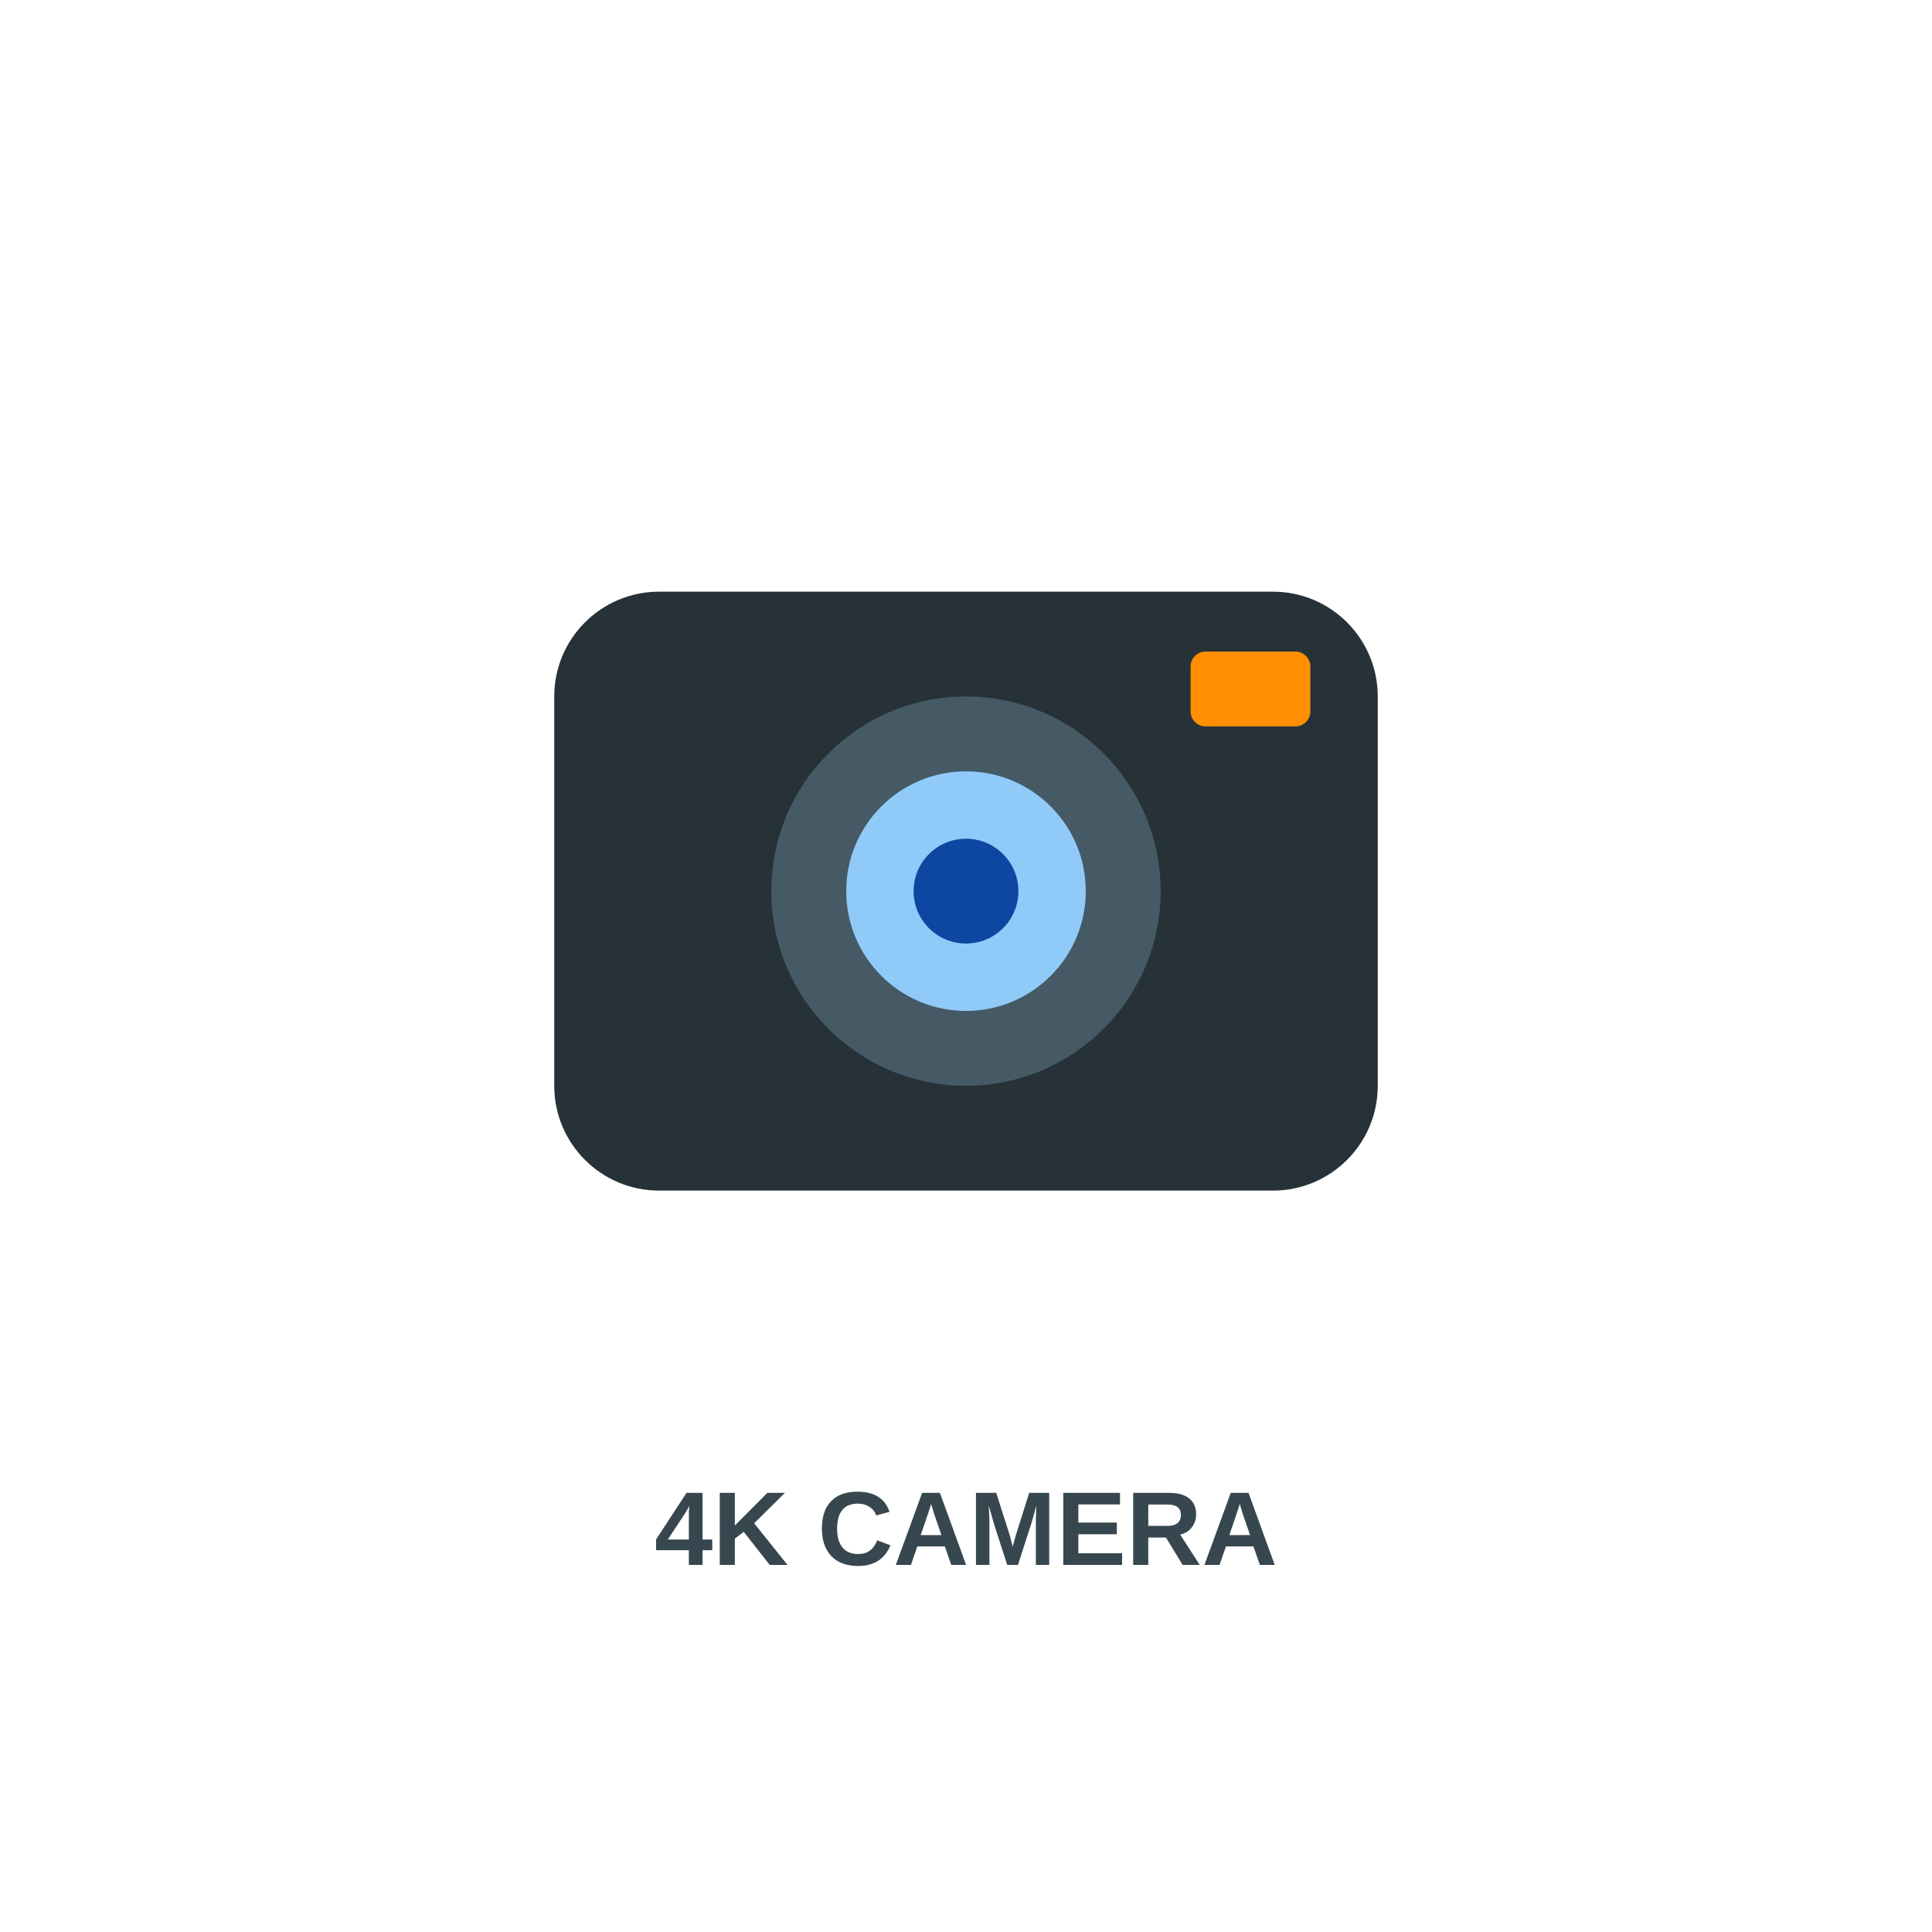
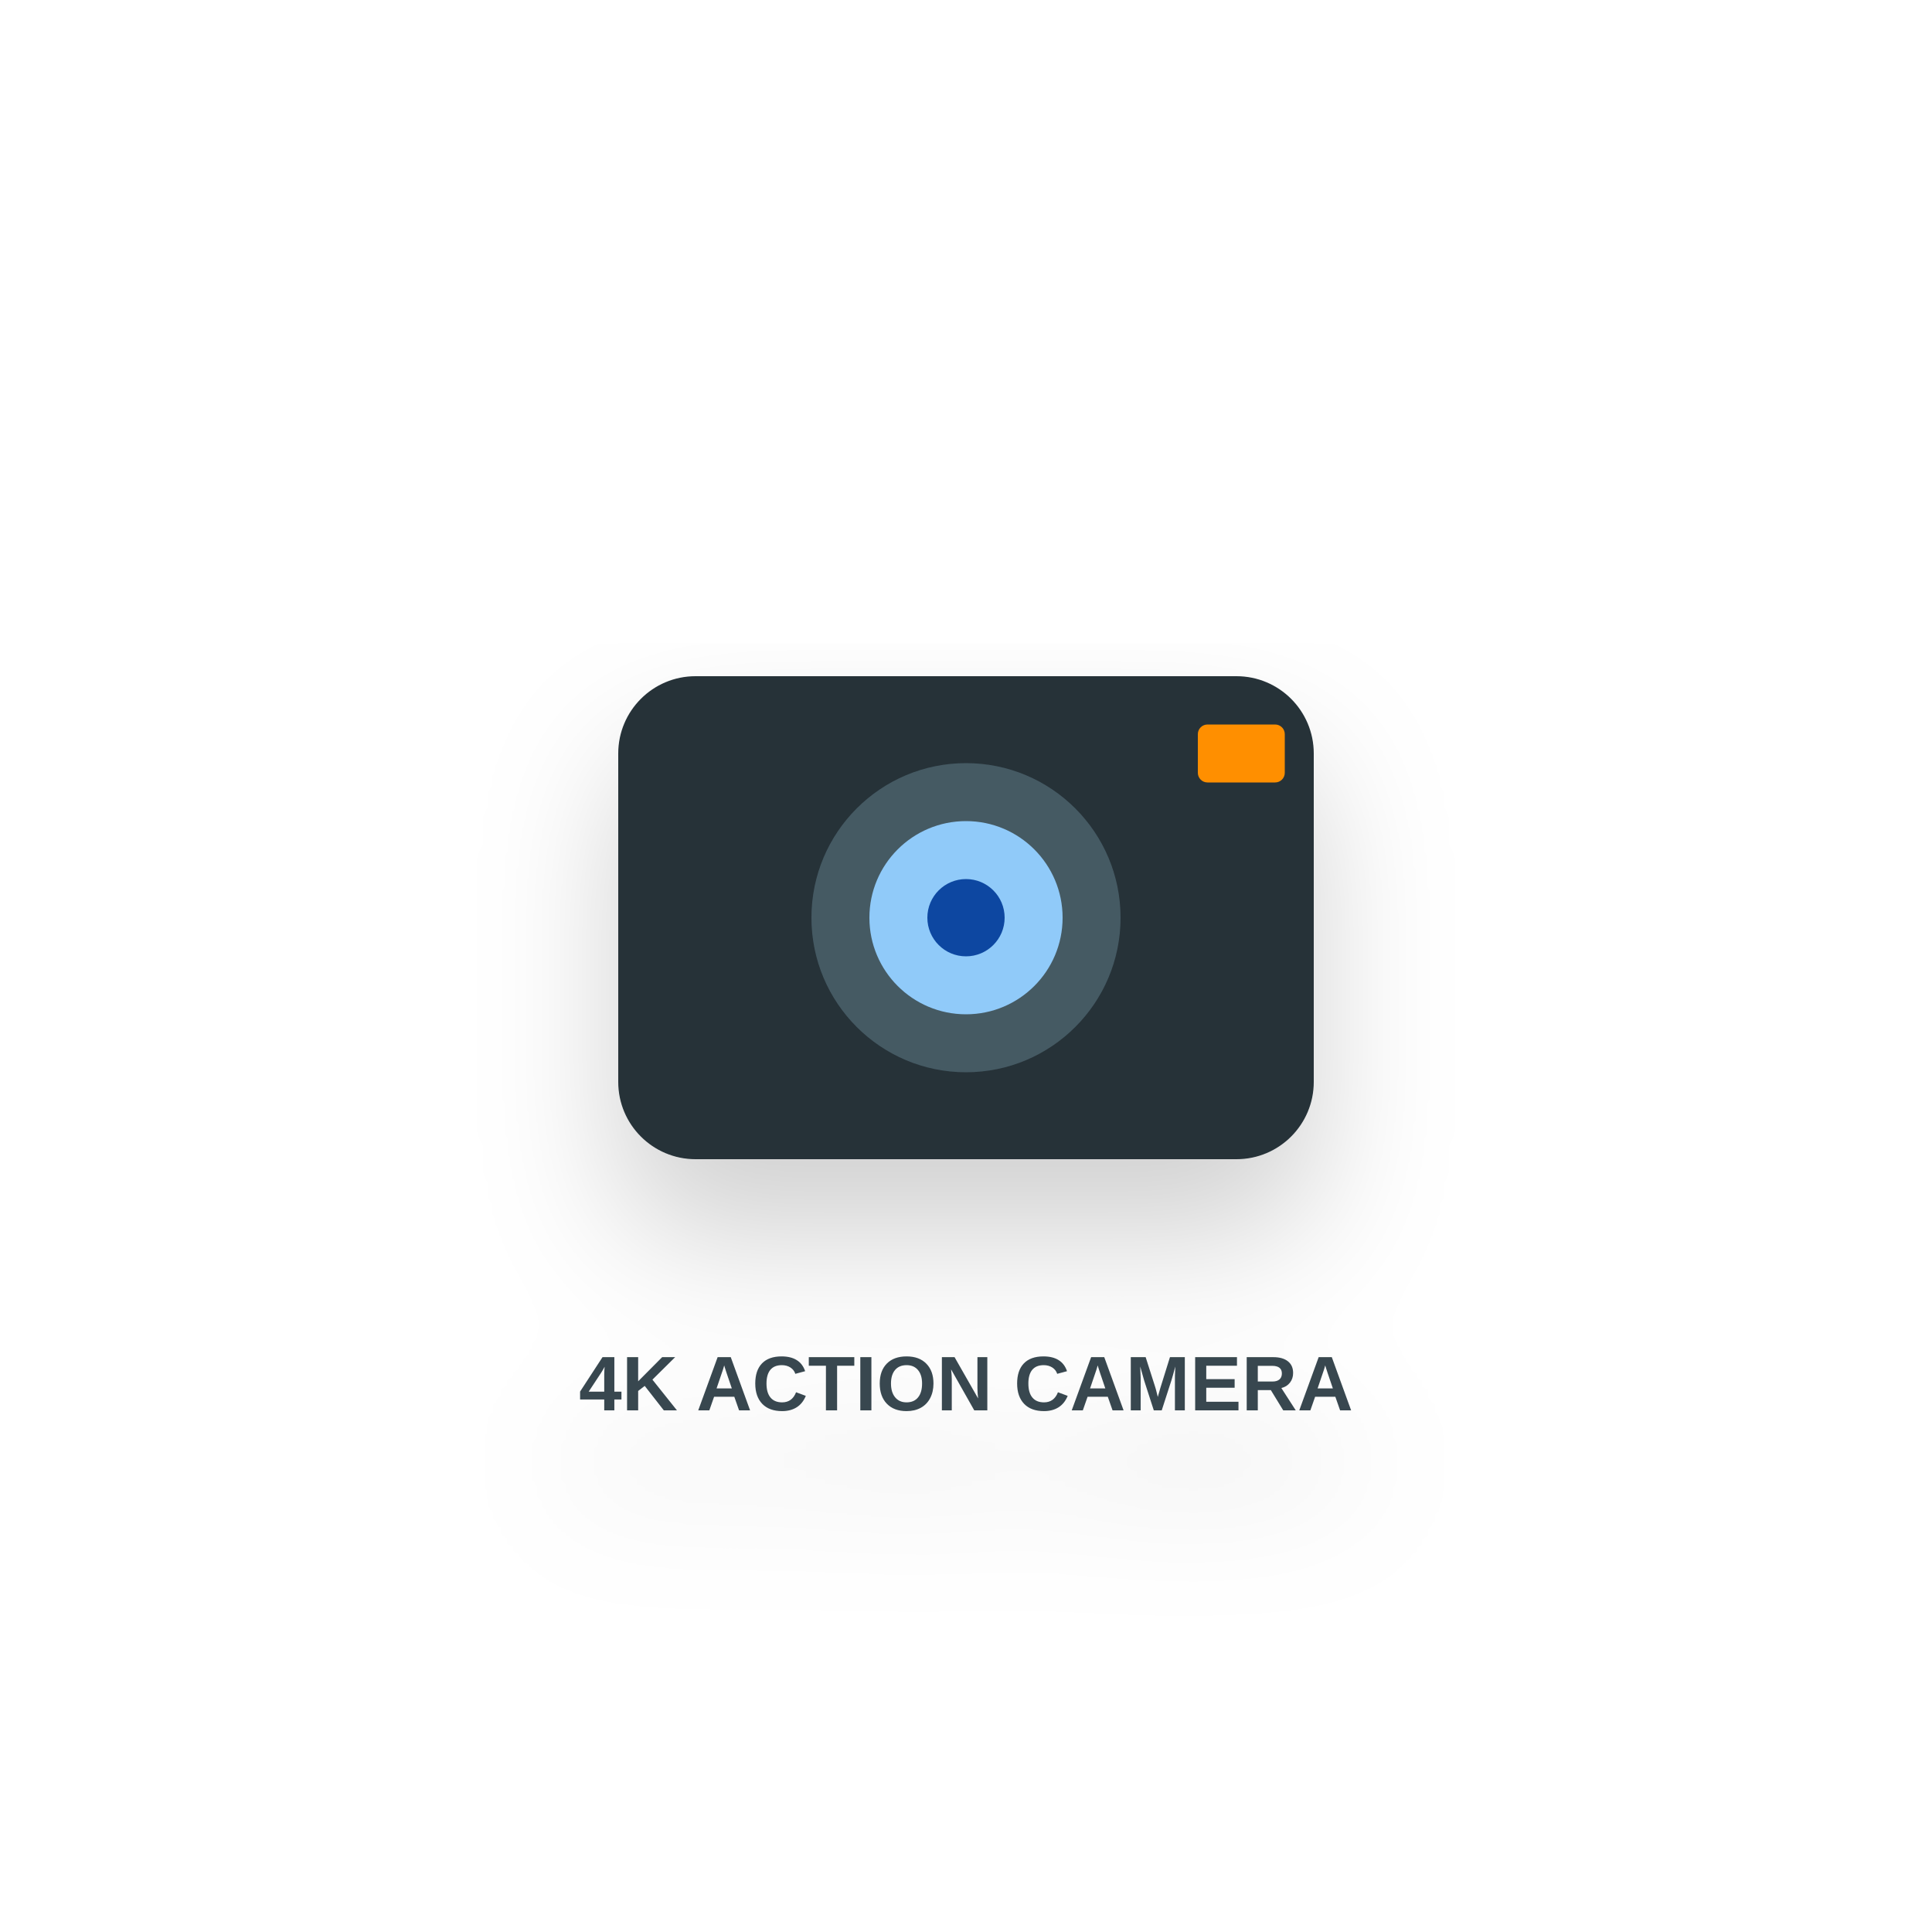
<svg xmlns="http://www.w3.org/2000/svg" viewBox="0 0 400 400" width="400" height="400">
  <rect width="400" height="400" fill="#ffffff" />
-   <g transform="translate(200 200) scale(1.55) translate(-200 -200)">
-     <rect x="145" y="150" width="110" height="80" rx="14" fill="#263238" />
-     <circle cx="200" cy="190" r="26" fill="#455a64" />
-     <circle cx="200" cy="190" r="16" fill="#90caf9" />
-     <circle cx="200" cy="190" r="7" fill="#0d47a1" />
-     <rect x="230" y="158" width="16" height="10" rx="2" fill="#ff8f00" />
-     <text x="200" y="280" text-anchor="middle" fill="#37474f" font-family="Arial" font-size="14" font-weight="700">4K CAMERA</text>
+   <defs>
+     <filter id="pack" x="-25%" y="-15%" width="150%" height="150%">
+       <feDropShadow dx="0" dy="16" stdDeviation="14" flood-color="#1a1a1a" flood-opacity="0.18" />
+     </filter>
+     <linearGradient id="shine" x1="0" y1="0" x2="1" y2="0">
+       <stop offset="0" stop-color="#fff" stop-opacity="0" />
+       <stop offset="0.45" stop-color="#fff" stop-opacity="0.22" />
+       <stop offset="1" stop-color="#fff" stop-opacity="0" />
+     </linearGradient>
+   </defs>
+   <g filter="url(#pack)">
+     <rect x="128" y="140" width="144" height="100" rx="16" fill="#263238" />
+     <circle cx="200" cy="190" r="32" fill="#455a64" />
+     <circle cx="200" cy="190" r="20" fill="#90caf9" />
+     <circle cx="200" cy="190" r="8" fill="#0d47a1" />
+     <rect x="248" y="150" width="18" height="12" rx="2" fill="#ff8f00" />
+     <text x="200" y="292" text-anchor="middle" fill="#37474f" font-family="Arial" font-size="16" font-weight="700">4K ACTION CAMERA</text>
  </g>
</svg>
